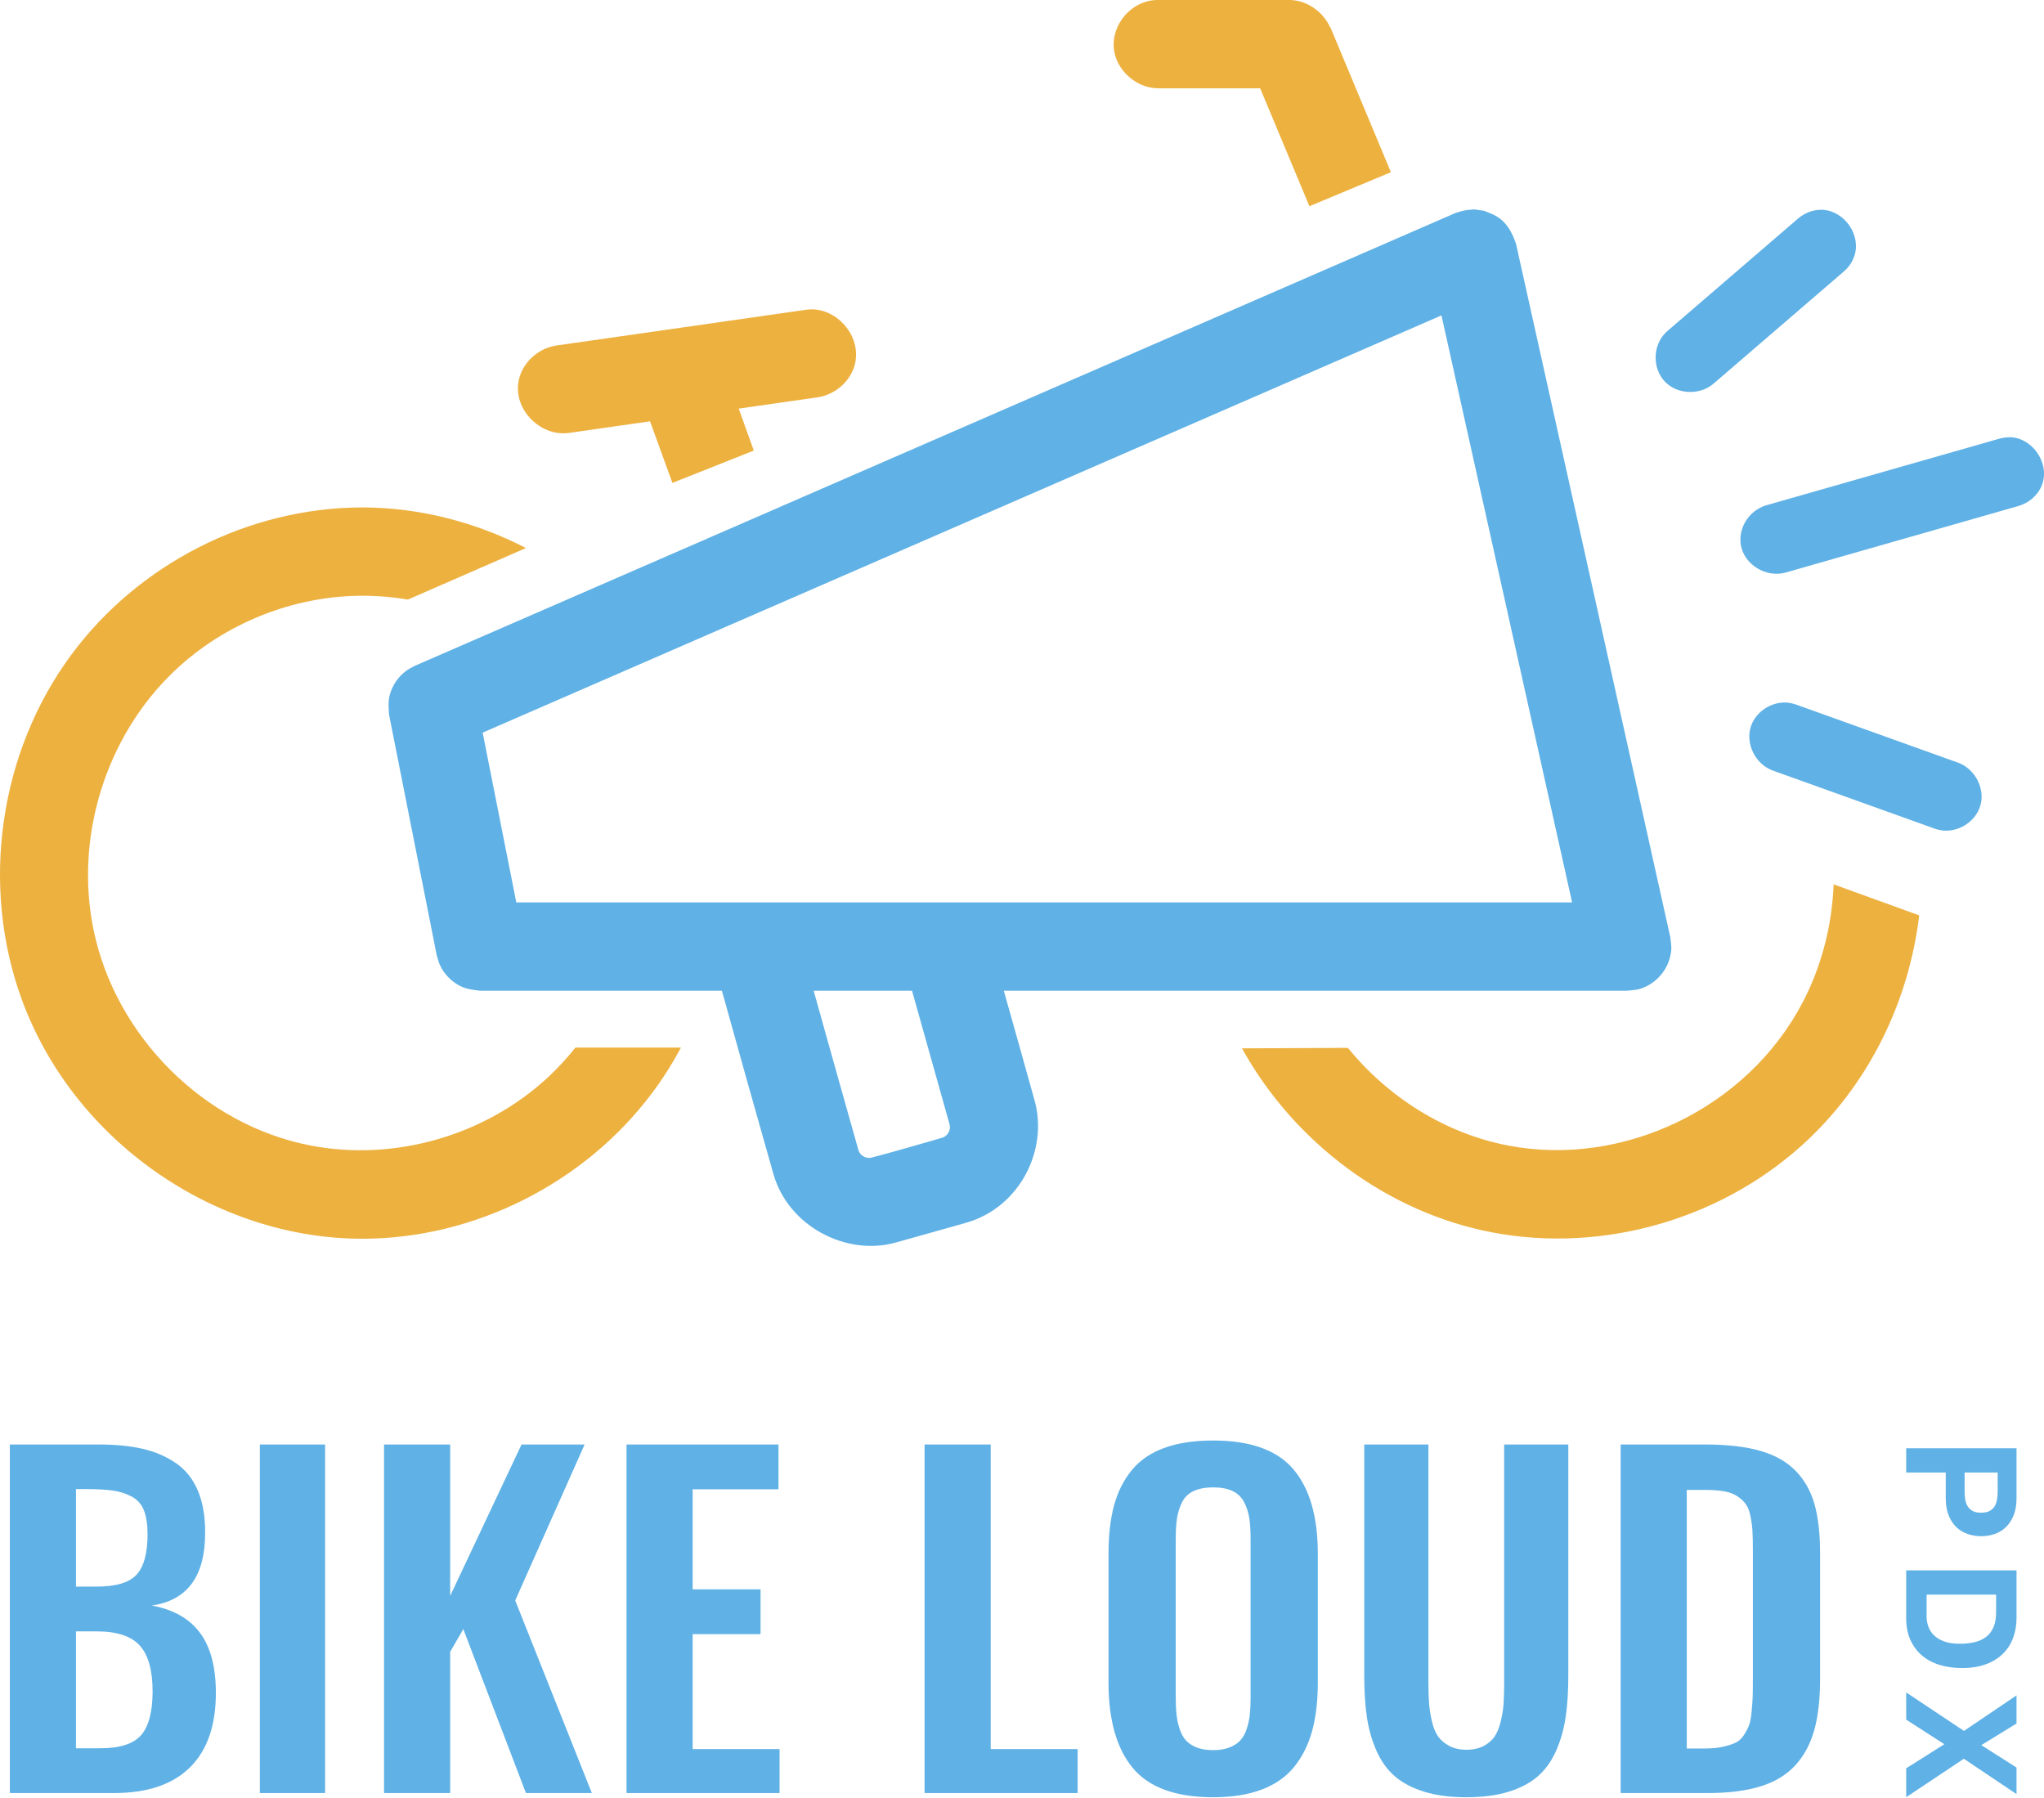
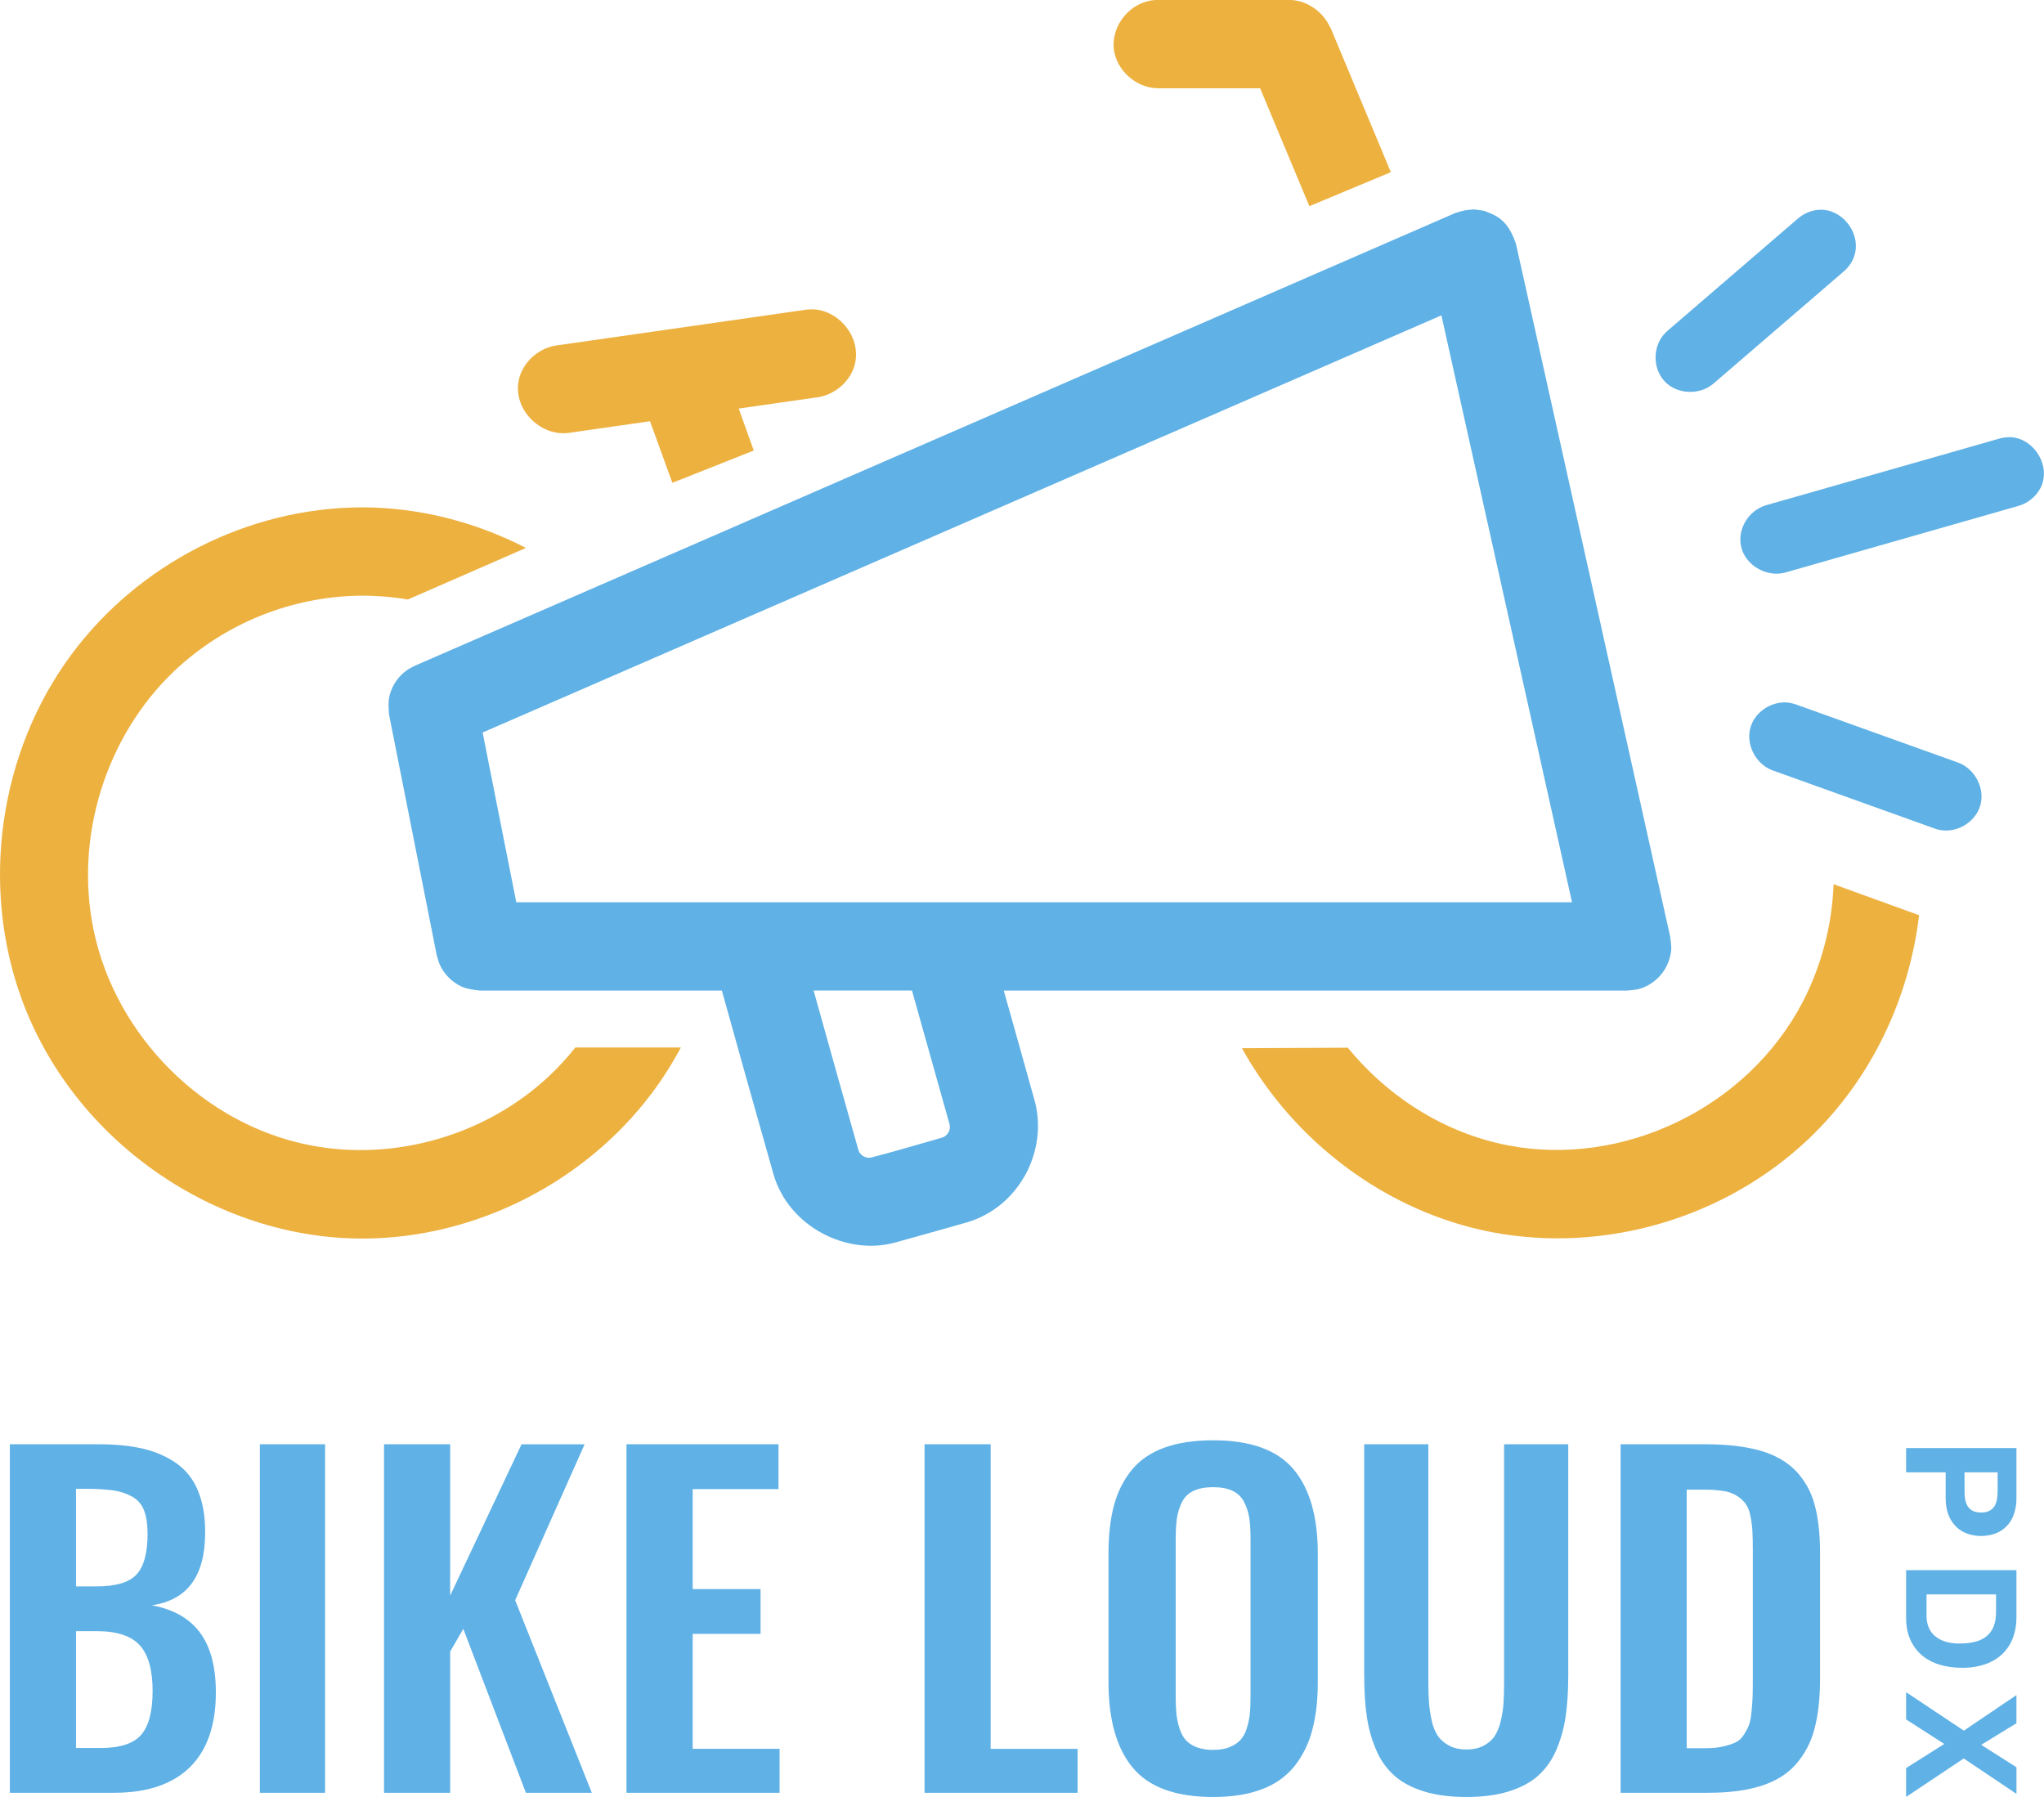
- <svg xmlns="http://www.w3.org/2000/svg" version="1.1" id="svg2" xml:space="preserve" width="971.787" height="854.427" viewBox="0 0 971.787 854.427">
-   <defs id="defs6" />
-   <g id="g10" transform="matrix(1.333333,0,0,-1.333333,0,854.4267)">
-     <g id="g12" transform="scale(0.1)">
-       <path d="m 2428.05,2672.95 c -30.27,-56.76 -64.9,-111.47 -103.99,-163.5 -238.87,-318.23 -630.27,-518.06 -1032.18,-518.06 -522.939,0 -1030.29,346.72 -1215.282,856.04 -146.305,402.85 -80.965,877.38 178.379,1227.17 238.207,321.26 626.89,522.35 1032.693,524.32 2.79,0 5.59,0 8.38,0 201.13,-0.94 400.3,-52.47 579.46,-144.73 L 1454.4,4270.34 c -54.4,9.21 -109.82,13.78 -165.71,13.7 -245.29,-1.18 -488.772,-99.03 -667.194,-268.63 -244.305,-232.19 -356.996,-593.04 -287.25,-925.87 78.567,-374.91 391.832,-693.21 775.554,-766.19 298.82,-56.87 621.69,36.09 846.01,245.45 34.56,32.32 66.6,67.15 95.88,104.15 h 376.36 v 0" style="fill:#edb140;fill-opacity:1;fill-rule:evenodd;stroke:none" id="path14" />
-       <path d="m 6538.28,3254.97 305.08,-110.6 c -35.74,-297.57 -170.39,-584.9 -394.23,-797.72 -295.44,-280.83 -725.41,-409.3 -1128.26,-332.63 -372.82,70.93 -705.38,318.93 -892.3,656.21 l 377.66,1.73 c 143.9,-176.33 346.61,-305.47 573.48,-348.61 405.45,-77.15 849.04,130.4 1048.12,510.82 67.9,129.69 104.7,274.61 110.45,420.8 v 0" style="fill:#edb140;fill-opacity:1;fill-rule:evenodd;stroke:none" id="path16" />
-       <path d="m 2317.88,4905.97 -291.7,-41.76 c -101.31,-12.09 -198.1,86.12 -176.33,188.57 13.3,62.47 67.82,112.45 131.7,123.12 l 891.78,127.69 c 5.16,0.63 10.51,1.85 29.44,1.45 93.49,-6.45 169.69,-103.55 145.17,-197.23 -15.63,-59.51 -69.32,-105.76 -129.97,-115.92 l -283.91,-40.66 53.85,-149.6 -290.32,-115.25 -79.71,219.59 v 0" style="fill:#edb140;fill-opacity:1;fill-rule:evenodd;stroke:none" id="path18" />
-       <path d="m 6500.96,5659.99 c 78.84,-5.86 138.12,-93.71 109.74,-168.7 -5.08,-13.42 -12.48,-25.93 -21.8,-36.84 -4.14,-4.84 -8.74,-9.29 -13.51,-13.54 l -467,-402.02 c -49.56,-41.05 -129.42,-36.96 -172.72,9.6 -44.2,47.55 -43.25,130.13 6.42,176.3 1.14,1.1 2.36,2.12 3.54,3.18 L 6412.64,5630 c 20.98,17.36 46.88,28.38 73.96,29.99 9.29,0.55 11.41,0.12 14.36,0 v 0" style="fill:#5fb1e6;fill-opacity:1;fill-rule:evenodd;stroke:none" id="path20" />
-       <path d="m 6367.06,3903.43 c 12.52,-0.79 24.8,-3.19 36.72,-7.21 l 580.06,-208.09 c 59.43,-22.75 94.93,-92.11 77.73,-151.86 -18.18,-63.33 -91.16,-105.09 -156.89,-84.66 -1.73,0.51 -3.42,1.14 -5.11,1.69 l -580.02,208.1 c -61.32,23.5 -96.47,96.35 -76.16,157.01 17.04,50.89 69.47,86.2 123.67,85.02 v 0" style="fill:#5fb1e6;fill-opacity:1;fill-rule:evenodd;stroke:none" id="path22" />
-       <path d="m 7175.28,4848.9 c 81.68,-8.86 139.22,-105.21 101.08,-180.67 -15.51,-30.58 -44.08,-53.25 -77.07,-63.6 L 6364.66,4366.1 c -67.74,-17.47 -142.88,28.11 -156.5,95.02 -12.39,60.73 26.02,125.44 87.93,144.85 l 834.68,238.56 c 14.48,3.74 29.32,5.23 44.51,4.37 v 0" style="fill:#5fb1e6;fill-opacity:1;fill-rule:evenodd;stroke:none" id="path24" />
-       <path d="m 1721.02,3795.97 119.94,-605.32 H 5605.72 L 5139.93,5283.67 C 4000.29,4787.77 2860.66,4291.87 1721.02,3795.97 Z M 3061,2307.14 c 5.55,-19.02 27,-31.37 46.21,-26.57 84.55,21.72 168.07,47.23 252.1,70.81 19.57,5.51 32.12,27.59 26.85,47.11 l -134.1,477.28 h -350.78 c 53.25,-189.56 105.84,-379.27 159.72,-568.63 z m -486.92,568.63 h -862.46 c -23.93,2.76 -48.22,5.67 -69.67,16.26 -32.59,16.09 -59,43.65 -73.76,76.32 -4.96,10.9 -7.32,22.83 -11.02,34.28 l -169.68,856.56 c -1.97,23.65 -3.82,47.7 2.16,70.49 9.05,34.68 30.31,65.69 58.73,86.71 9.48,7.05 20.5,11.81 30.74,17.75 l 3710.21,1614.44 c 32.98,10.19 33.14,10.23 67.54,12.99 11.45,-1.62 22.87,-3.23 34.28,-4.84 21.69,-8.15 43.61,-16.53 61.32,-31.18 26.61,-22.04 41.96,-53.84 53.34,-87.14 l 549.9,-2470.99 c 3.34,-30.82 6.85,-39.13 -0.32,-69.87 -10.58,-45.54 -42.62,-85.84 -85.21,-106.27 -28.5,-13.66 -37.35,-12.04 -68.13,-15.51 H 3579.3 c 37,-131.31 74.03,-262.61 110.52,-394.07 47.43,-175.23 -54.04,-377.74 -242.93,-432.77 -85.14,-24.2 -170.39,-48.14 -255.68,-71.83 -175.12,-47.39 -379.24,58.96 -432.77,242.93 -62.15,218.41 -123.55,436.98 -184.36,655.74 v 0" style="fill:#5fb1e6;fill-opacity:1;fill-rule:evenodd;stroke:none" id="path26" />
-       <path d="m 7190.44,1244.29 h -393.45 v -86.51 h 141.07 v -90.92 c 0,-24.64 3.58,-45.58 10.74,-62.82 7.17,-17.282 16.62,-31.329 28.38,-42.161 11.73,-10.859 25.23,-18.731 40.51,-23.688 15.23,-4.961 30.74,-7.441 46.56,-7.441 16.14,0 31.76,2.48 46.84,7.441 15.03,4.957 28.45,12.829 40.22,23.688 11.73,10.832 21.22,24.879 28.38,42.161 7.17,17.24 10.75,38.18 10.75,62.82 v 177.43 z m -185.15,-86.51 h 117.92 v -67.23 c 0,-9.92 -0.75,-19.48 -2.2,-28.65 -1.5,-9.21 -4.33,-17.28 -8.55,-24.25 -4.25,-7.01 -10.19,-12.59 -17.9,-16.81 -7.72,-4.25 -17.83,-6.33 -30.31,-6.33 -12.52,0 -22.59,2.08 -30.31,6.33 -7.71,4.22 -13.7,9.8 -17.91,16.81 -4.25,6.97 -7.08,15.04 -8.54,24.25 -1.49,9.17 -2.2,18.73 -2.2,28.65 v 67.23 0" style="fill:#5fb1e6;fill-opacity:1;fill-rule:nonzero;stroke:none" id="path28" />
-       <path d="M 7190.44,809.008 H 6796.99 V 639.289 c 0,-30.109 5.04,-56.289 15.16,-78.527 10.07,-22.242 23.97,-40.774 41.6,-55.653 17.63,-14.879 38.57,-25.98 62.82,-33.339 24.25,-7.36 50.7,-11.02 79.35,-11.02 32.67,0 61.16,4.488 85.41,13.5 24.25,9.012 44.44,21.488 60.62,37.469 16.13,15.98 28.26,34.91 36.36,56.761 8.07,21.84 12.13,45.461 12.13,70.809 v 169.719 z m -320.71,-86.52 h 247.97 v -61.707 c 0,-21.301 -3.03,-39.211 -9.09,-53.73 -6.06,-14.52 -14.8,-26.18 -26.18,-34.992 -11.41,-8.821 -25.07,-15.161 -41.05,-19.008 -15.98,-3.86 -33.89,-5.793 -53.73,-5.793 -21.68,0 -40.07,2.762 -55.1,8.273 -15.08,5.508 -27.28,12.867 -36.64,22.039 -9.37,9.168 -16.1,19.641 -20.12,31.41 -4.05,11.77 -6.06,23.891 -6.06,36.372 v 77.136 0" style="fill:#5fb1e6;fill-opacity:1;fill-rule:nonzero;stroke:none" id="path30" />
-       <path d="M 7003.08,236.508 6796.99,373.719 V 276.738 L 6933.1,189.121 6796.99,103.16 V 0.121 L 7002.53,137.32 7190.44,11.141 v 94.777 l -125.64,79.902 125.64,77.141 V 363.25 L 7003.08,236.508 v 0" style="fill:#5fb1e6;fill-opacity:1;fill-rule:nonzero;stroke:none" id="path32" />
-       <path d="M 35.109,14.988 V 1257.75 H 352.078 c 59.867,0 112.02,-5.15 156.535,-15.39 44.477,-10.23 84.035,-27.24 118.629,-50.97 34.641,-23.73 60.774,-56.6 78.488,-98.56 17.672,-41.96 26.29,-92.69 25.739,-152.162 C 730.957,787.281 667.469,701.59 541.008,683.609 617.523,669.59 674.637,637.48 712.34,587.289 750.09,537.07 769.219,466.449 769.73,375.531 770.238,257.609 739.539,168.031 677.625,106.82 615.672,45.621 525.379,14.988 406.711,14.988 H 35.109 Z M 270.879,174.641 h 86.668 c 70.258,0 118.906,15.738 145.988,47.23 27.039,31.488 40.582,83.438 40.582,155.91 0,74.938 -15.234,129.289 -45.66,163.028 -30.465,33.73 -81.594,50.582 -153.426,50.582 h -74.152 v -416.75 z m 0,576.39 h 73.402 c 69.199,0 116.824,14.25 142.84,42.739 26.02,28.5 39.047,76.441 39.047,143.898 0,35 -4.289,63.342 -12.871,85.102 -8.582,21.73 -23.027,38.1 -43.336,49.08 -20.309,10.98 -42.824,18.23 -67.543,21.73 -24.719,3.5 -57.621,5.24 -98.754,5.24 h -32.785 v -347.789 0" style="fill:#5fb1e6;fill-opacity:1;fill-rule:nonzero;stroke:none" id="path34" />
-       <path d="M 926.578,14.988 V 1257.75 H 1159.2 V 14.988 H 926.578 v 0" style="fill:#5fb1e6;fill-opacity:1;fill-rule:nonzero;stroke:none" id="path36" />
-       <path d="M 1369.46,14.988 V 1257.75 h 235.77 V 718.09 l 254.5,539.66 h 224.83 L 1837.1,701.59 2110.34,14.988 H 1875.36 L 1652.07,599.648 1605.23,518.691 V 14.988 h -235.77 v 0" style="fill:#5fb1e6;fill-opacity:1;fill-rule:nonzero;stroke:none" id="path38" />
-       <path d="M 2234.08,14.988 V 1257.75 h 541.8 V 1098.07 H 2469.85 V 741.309 h 242.03 V 581.66 H 2469.85 V 171.648 h 309.92 V 14.988 h -545.69 v 0" style="fill:#5fb1e6;fill-opacity:1;fill-rule:nonzero;stroke:none" id="path40" />
-       <path d="M 3296.81,14.988 V 1257.75 h 235.77 V 171.648 H 3842.5 V 14.988 h -545.69 v 0" style="fill:#5fb1e6;fill-opacity:1;fill-rule:nonzero;stroke:none" id="path42" />
-       <path d="m 4266.53,177.668 c 16.65,-6.5 36.44,-9.758 59.35,-9.758 22.87,0 42.39,3.258 58.53,9.758 16.14,6.492 29.01,14.961 38.65,25.461 9.65,10.512 17.16,24.25 22.63,41.223 5.48,16.996 9.14,34 10.95,50.968 1.81,17 2.71,37.231 2.71,60.731 v 564.39 c 0,29.989 -1.53,54.981 -4.68,74.938 -3.11,19.991 -9.21,38.891 -18.34,56.601 -9.1,17.75 -22.75,30.97 -40.98,39.71 -18.22,8.78 -41.37,13.15 -69.47,13.15 -28.1,0 -51.4,-4.37 -69.86,-13.15 -18.5,-8.74 -32.16,-21.96 -41.02,-39.71 -8.85,-17.71 -14.83,-36.61 -17.94,-56.601 -3.11,-19.957 -4.69,-44.949 -4.69,-74.938 v -564.39 c 0,-23.5 0.91,-43.731 2.72,-60.731 1.85,-16.968 5.47,-33.972 10.94,-50.968 5.47,-16.973 12.87,-30.711 22.24,-41.223 9.37,-10.5 22.12,-18.969 38.26,-25.461 z M 4325.88,0 c -133.23,0 -228.76,34.75 -286.5,104.18 -57.78,69.468 -86.67,171.179 -86.67,305.078 v 458.711 c 0,65.972 6.49,123.199 19.52,171.651 12.99,48.45 33.97,90.45 62.86,125.91 28.85,35.5 67.5,62.11 115.91,79.82 48.42,17.76 106.71,26.61 174.88,26.61 132.69,0 228.09,-34.2 286.11,-102.69 58.02,-68.45 87.03,-168.89 87.03,-301.301 V 409.258 c 0,-64.977 -6.62,-122.047 -19.88,-171.25 -13.3,-49.238 -34.36,-91.949 -63.25,-128.199 C 4587,73.602 4548.35,46.25 4499.97,27.75 4451.56,9.25 4393.54,0 4325.88,0 v 0" style="fill:#5fb1e6;fill-opacity:1;fill-rule:nonzero;stroke:none" id="path44" />
-       <path d="m 5229.2,0 c -57.78,0 -107.89,6.488 -150.32,19.52 -42.39,12.992 -77.26,31.211 -104.58,54.711 -27.31,23.461 -49.2,53.571 -65.57,90.29 -16.42,36.73 -27.87,76.48 -34.36,119.191 -6.5,42.738 -9.77,92.34 -9.77,148.777 v 825.262 h 228.73 V 409.258 c 0,-28.957 0.78,-53.719 2.36,-74.188 1.57,-20.511 4.96,-42 10.15,-64.468 5.2,-22.481 12.6,-40.461 22.24,-53.961 9.64,-13.512 22.91,-24.762 39.83,-33.743 16.89,-9.007 37.32,-13.5 61.29,-13.5 23.93,0 44.36,4.493 61.28,13.5 16.89,8.981 29.92,20.231 39.01,33.743 9.13,13.5 16.41,31.48 21.88,53.961 5.43,22.468 8.82,43.847 10.12,64.078 1.3,20.23 1.97,45.101 1.97,74.578 v 848.492 h 228.72 V 432.488 c 0,-56.437 -3.23,-106.039 -9.76,-148.777 -6.5,-42.711 -17.95,-82.461 -34.33,-119.191 -16.41,-36.719 -38.14,-66.829 -65.18,-90.29 -27.08,-23.5 -61.83,-41.719 -104.22,-54.711 C 5336.26,6.488 5286.43,0 5229.2,0 v 0" style="fill:#5fb1e6;fill-opacity:1;fill-rule:nonzero;stroke:none" id="path46" />
-       <path d="m 6014.59,173.891 h 67.15 c 23.42,0 43.96,2.007 61.68,6.019 17.71,3.981 32.51,8.738 44.51,14.25 11.97,5.469 21.97,14.488 30.04,26.961 8.06,12.481 14.2,23.969 18.34,34.481 4.17,10.507 7.28,26.367 9.36,47.589 2.09,21.25 3.39,39.36 3.9,54.36 0.55,14.988 0.79,37.23 0.79,66.707 V 878.48 c 0,29.481 -0.51,53.211 -1.54,71.2 -1.06,17.988 -3.54,36.09 -7.44,54.32 -3.89,18.26 -9.6,32.35 -17.16,42.35 -7.55,10 -17.55,19.13 -30.07,27.35 -12.48,8.27 -28.1,14.02 -46.84,17.24 -18.73,3.27 -41.36,4.88 -67.89,4.88 h -64.83 V 173.891 Z M 5778.86,14.988 V 1257.75 h 301.3 c 78.1,0 143.39,-7.51 195.98,-22.51 52.55,-15 94.7,-38.73 126.46,-71.2 31.77,-32.48 54.24,-72.35 67.55,-119.54 13.26,-47.23 19.87,-105.328 19.87,-174.289 V 422.02 c 0,-70.969 -6.77,-131.192 -20.27,-180.672 C 6456.21,191.879 6433.97,149.918 6403,115.441 6372.02,80.961 6330.77,55.609 6279.25,39.359 6227.73,23.141 6164.51,14.988 6089.57,14.988 h -310.71 v 0" style="fill:#5fb1e6;fill-opacity:1;fill-rule:nonzero;stroke:none" id="path48" />
-       <path d="m 4493.48,6093.31 h -365.19 c -78.76,1.38 -150.16,66.48 -156.85,143.86 -7.28,84.19 62.39,167.87 151.42,170.94 1.81,0.04 3.62,0.04 5.43,0.08 h 470.04 c 1.81,-0.04 3.62,-0.04 5.43,-0.08 60.3,-3.15 114.94,-43.45 138.99,-97.06 l 0.86,0.35 c 72.03,-172.4 144.02,-344.79 216.01,-517.19 l -290.56,-121.35 -175.58,420.45 v 0" style="fill:#edb140;fill-opacity:1;fill-rule:evenodd;stroke:none" id="path50" />
-     </g>
-   </g>
+ <svg xmlns="http://www.w3.org/2000/svg" xml:space="preserve" width="971.8" height="854.4">
+   <path d="M2428 2673a1255.8 1255.8 0 0 0-104-163.6c-238.8-318.2-630.2-518-1032.1-518-523 0-1030.3 346.7-1215.3 856-146.3 402.9-81 877.4 178.4 1227.2 238.2 321.3 626.9 522.4 1032.7 524.3h8.4c201-1 400.3-52.4 579.4-144.7l-421.1-183.9a984.1 984.1 0 0 1-165.7 13.7 985.6 985.6 0 0 1-667.2-268.6c-244.3-232.2-357-593-287.3-925.9 78.6-374.9 391.9-693.2 775.6-766.2 298.8-56.8 621.7 36.1 846 245.5a948.3 948.3 0 0 1 95.9 104.1H2428M6538.3 3255l305-110.6c-35.7-297.6-170.3-585-394.2-797.8-295.4-280.8-725.4-409.3-1128.2-332.6-372.9 71-705.4 319-892.3 656.2l377.6 1.8c144-176.4 346.6-305.5 573.5-348.7 405.5-77.1 849 130.4 1048.1 510.9a993.2 993.2 0 0 1 110.5 420.8M2317.9 4906l-291.7-41.8c-101.3-12-198.1 86.1-176.3 188.6 13.3 62.4 67.8 112.4 131.7 123.1l891.7 127.7c5.2.6 10.5 1.8 29.5 1.4 93.5-6.4 169.7-103.5 145.1-197.2-15.6-59.5-69.3-105.8-130-116l-283.8-40.6 53.8-149.6-290.3-115.2-79.7 219.6" style="fill:#edb140;fill-opacity:1;fill-rule:evenodd;stroke:none" transform="matrix(.13333 0 0 -.13333 0 854.4)" />
+   <path d="M6501 5660c78.8-5.9 138-93.7 109.7-168.7a124.9 124.9 0 0 0-35.3-50.4l-467-402c-49.6-41-129.4-37-172.7 9.6-44.2 47.5-43.3 130.1 6.4 176.3l3.5 3.2 467 402c21 17.4 47 28.4 74 30 9.3.5 11.4.1 14.4 0M6367 3903.4c12.6-.8 24.9-3.2 36.8-7.2l580-208c59.5-22.8 95-92.2 77.8-152-18.2-63.3-91.2-105-157-84.6l-5 1.7-580 208.1c-61.4 23.5-96.5 96.3-76.2 157 17 50.9 69.5 86.2 123.7 85M7175.3 4848.9c81.7-8.9 139.2-105.2 101-180.7a129.5 129.5 0 0 0-77-63.6l-834.6-238.5c-67.8-17.5-143 28.1-156.5 95-12.4 60.8 26 125.5 87.9 144.9l834.7 238.5c14.5 3.8 29.3 5.3 44.5 4.4M1721 3796l120-605.4h3764.7l-465.8 2093L1721 3796ZM3061 2307c5.5-19 27-31.3 46.2-26.5 84.6 21.7 168 47.2 252.1 70.8a39.7 39.7 0 0 1 26.9 47L3252 2875.9h-350.8c53.2-189.6 105.8-379.3 159.7-568.7zm-487 568.7h-862.4c-24 2.7-48.2 5.6-69.7 16.2-32.5 16.1-59 43.7-73.7 76.4-5 10.9-7.3 22.8-11 34.2l-169.7 856.6c-2 23.6-3.8 47.7 2.1 70.5 9.1 34.7 30.4 65.7 58.8 86.7 9.5 7 20.5 11.8 30.7 17.7l3710.2 1614.5c33 10.2 33.2 10.2 67.6 13l34.3-4.9c21.6-8.1 43.6-16.5 61.3-31.2 26.6-22 42-53.8 53.3-87l550-2471c3.2-30.9 6.8-39.2-.4-70a159.7 159.7 0 0 0-85.2-106.2c-28.5-13.7-37.4-12-68.2-15.5H3579.3c37-131.3 74-262.6 110.5-394.1 47.4-175.2-54-377.7-243-432.8-85-24.2-170.3-48.1-255.6-71.8-175.1-47.4-379.2 59-432.8 243a111692 111692 0 0 0-184.3 655.7" style="fill:#5fb1e6;fill-opacity:1;fill-rule:evenodd;stroke:none" transform="matrix(.13333 0 0 -.13333 0 854.4)" />
+   <path d="M7190.4 1244.3H6797v-86.5h141v-91c0-24.6 3.6-45.5 10.8-62.8a117.4 117.4 0 0 1 28.4-42.1 107.9 107.9 0 0 1 40.5-23.7 149.4 149.4 0 0 1 93.4 0 109 109 0 0 1 68.6 65.8 163.6 163.6 0 0 1 10.7 62.9v177.4zm-185.1-86.5h118v-67.2c0-10-.8-19.5-2.3-28.7a67.1 67.1 0 0 0-8.5-24.3 46.5 46.5 0 0 0-18-16.8 62.7 62.7 0 0 0-30.2-6.3c-12.6 0-22.6 2-30.4 6.3a46.2 46.2 0 0 0-17.9 16.8c-4.2 7-7 15-8.5 24.3-1.5 9.2-2.2 18.7-2.2 28.6v67.3M7190.4 809H6797V639.3c0-30.1 5-56.3 15.1-78.5 10.1-22.3 24-40.8 41.6-55.7 17.7-14.9 38.6-26 62.9-33.3 24.2-7.4 50.7-11 79.3-11a245 245 0 0 1 85.4 13.4c24.3 9 44.5 21.5 60.6 37.5 16.2 16 28.3 35 36.4 56.8 8 21.8 12.1 45.4 12.1 70.8V809zm-320.7-86.5h248v-61.7c0-21.3-3-39.2-9-53.7a84.3 84.3 0 0 0-26.3-35c-11.4-8.9-25-15.2-41-19-16-4-34-5.8-53.8-5.8a161 161 0 0 0-55 8.2 101 101 0 0 0-36.7 22 79.6 79.6 0 0 0-20.1 31.5 111 111 0 0 0-6 36.4v77M7003 236.5l-206 137.2v-97l136.1-87.6-136.1-86V.2l205.5 137.2 188-126.2V106l-125.7 80 125.6 77v100.4l-187.3-126.8M35.1 15v1242.8h317c59.8 0 112-5.2 156.5-15.4 44.5-10.3 84-27.3 118.6-51a219.6 219.6 0 0 0 78.5-98.6c17.7-42 26.3-92.7 25.8-152.1-.5-153.4-64-239.1-190.5-257 76.5-14.1 133.6-46.2 171.3-96.4 37.8-50.2 57-120.9 57.4-211.8.5-117.9-30.2-207.5-92-268.7-62-61.2-152.3-91.8-271-91.8H35.1ZM271 174.6h86.6c70.3 0 119 15.8 146 47.3 27 31.5 40.6 83.4 40.6 155.9 0 75-15.2 129.3-45.6 163-30.5 33.7-81.6 50.6-153.5 50.6H271V174.6zm0 576.4h73.4c69.2 0 116.8 14.3 142.8 42.8 26 28.5 39 76.4 39 143.9 0 35-4.2 63.3-12.8 85a92.8 92.8 0 0 1-43.3 49.1 199.6 199.6 0 0 1-67.6 21.8 736.4 736.4 0 0 1-98.7 5.2h-32.8V751M926.6 15v1242.8h232.6V15H926.6M1369.5 15v1242.8h235.7V718l254.5 539.6h224.9L1837 701.6 2110.3 15h-235l-223.2 584.6-46.9-81V15h-235.7M2234 15v1242.8H2776V1098h-306V741.3h242V581.7h-242v-410h309.9V15H2234M3296.8 15v1242.8h235.8V171.5h309.9V15h-545.7M4266.5 177.7a163 163 0 0 1 59.4-9.8c22.9 0 42.4 3.3 58.5 9.8 16.2 6.5 29 15 38.7 25.4a109.7 109.7 0 0 1 22.6 41.3c5.5 17 9.1 34 11 51 1.7 17 2.6 37.2 2.6 60.7v564.3c0 30-1.5 55-4.6 75-3.1 20-9.2 38.9-18.4 56.6a87 87 0 0 1-41 39.7c-18.2 8.8-41.3 13.1-69.4 13.1-28.1 0-51.4-4.3-69.9-13.1a85 85 0 0 1-41-39.7 191.9 191.9 0 0 1-18-56.6c-3-20-4.6-45-4.6-75V356.1c0-23.5.9-43.8 2.7-60.8 1.8-17 5.5-34 11-51 5.4-17 12.8-30.7 22.2-41.2 9.3-10.5 22-19 38.2-25.4zM4326 0c-133.2 0-228.8 34.8-286.5 104.2-57.8 69.4-86.7 171.2-86.7 305V868c0 66 6.5 123.2 19.5 171.6 13 48.5 34 90.5 62.9 126 28.8 35.4 67.5 62 115.9 79.8 48.4 17.7 106.7 26.6 174.9 26.6 132.7 0 228-34.2 286-102.7 58.1-68.5 87.1-169 87.1-301.3V409.3c0-65-6.6-122-19.9-171.3a348.8 348.8 0 0 0-63.2-128.2 266 266 0 0 0-116-82C4451.7 9.1 4393.6 0 4326 0M5229.2 0c-57.8 0-107.9 6.5-150.3 19.5-42.4 13-77.3 31.2-104.6 54.7a252.3 252.3 0 0 0-65.6 90.3 460 460 0 0 0-34.3 119.2c-6.5 42.7-9.8 92.4-9.8 148.8v825.3h228.7V409.3c0-29 .8-53.8 2.4-74.2 1.6-20.5 5-42 10.1-64.5a151.2 151.2 0 0 1 22.3-54c9.6-13.5 22.9-24.7 39.8-33.7 16.9-9 37.3-13.5 61.3-13.5s44.4 4.5 61.3 13.5 29.9 20.2 39 33.7a167 167 0 0 1 21.9 54c5.4 22.5 8.8 43.8 10 64 1.4 20.3 2 45.2 2 74.7v848.5h228.8V432.5c0-56.4-3.3-106-9.8-148.8-6.5-42.7-18-82.4-34.3-119.2a255.2 255.2 0 0 0-65.2-90.3c-27-23.5-61.8-41.7-104.2-54.7-42.4-13-92.3-19.5-149.5-19.5M6014.6 173.9h67.1c23.5 0 44 2 61.7 6 17.7 4 32.5 8.7 44.5 14.3 12 5.4 22 14.4 30 27a200 200 0 0 1 18.4 34.4c4.2 10.5 7.3 26.4 9.4 47.6 2 21.2 3.4 39.4 3.9 54.4s.8 37.2.8 66.7v454.2c0 29.5-.5 53.2-1.6 71.2-1 18-3.5 36-7.4 54.3a107.1 107.1 0 0 1-17.2 42.4 118.8 118.8 0 0 1-76.9 44.5 402.1 402.1 0 0 1-67.9 5h-64.8v-922Zm-235.7-159v1242.9h301.3c78 0 143.4-7.6 196-22.6 52.5-15 94.6-38.7 126.4-71.2a273.9 273.9 0 0 0 67.5-119.5c13.3-47.2 20-105.3 20-174.3V422c0-71-6.9-131.2-20.4-180.7a305.9 305.9 0 0 0-66.7-125.9c-31-34.4-72.2-59.8-123.8-76C6227.8 23 6164.6 15 6089.6 15h-310.7" style="fill:#5fb1e6;fill-opacity:1;fill-rule:nonzero;stroke:none" transform="matrix(.13333 0 0 -.13333 0 854.4)" />
+   <path d="M4493.5 6093.3h-365.2c-78.8 1.4-150.2 66.5-156.9 143.9-7.2 84.2 62.4 167.8 151.5 171h480.9c60.3-3.2 114.9-43.5 139-97.2l.8.4 216-517.2-290.5-121.3-175.6 420.4" style="fill:#edb140;fill-opacity:1;fill-rule:evenodd;stroke:none" transform="matrix(.13333 0 0 -.13333 0 854.4)" />
</svg>
